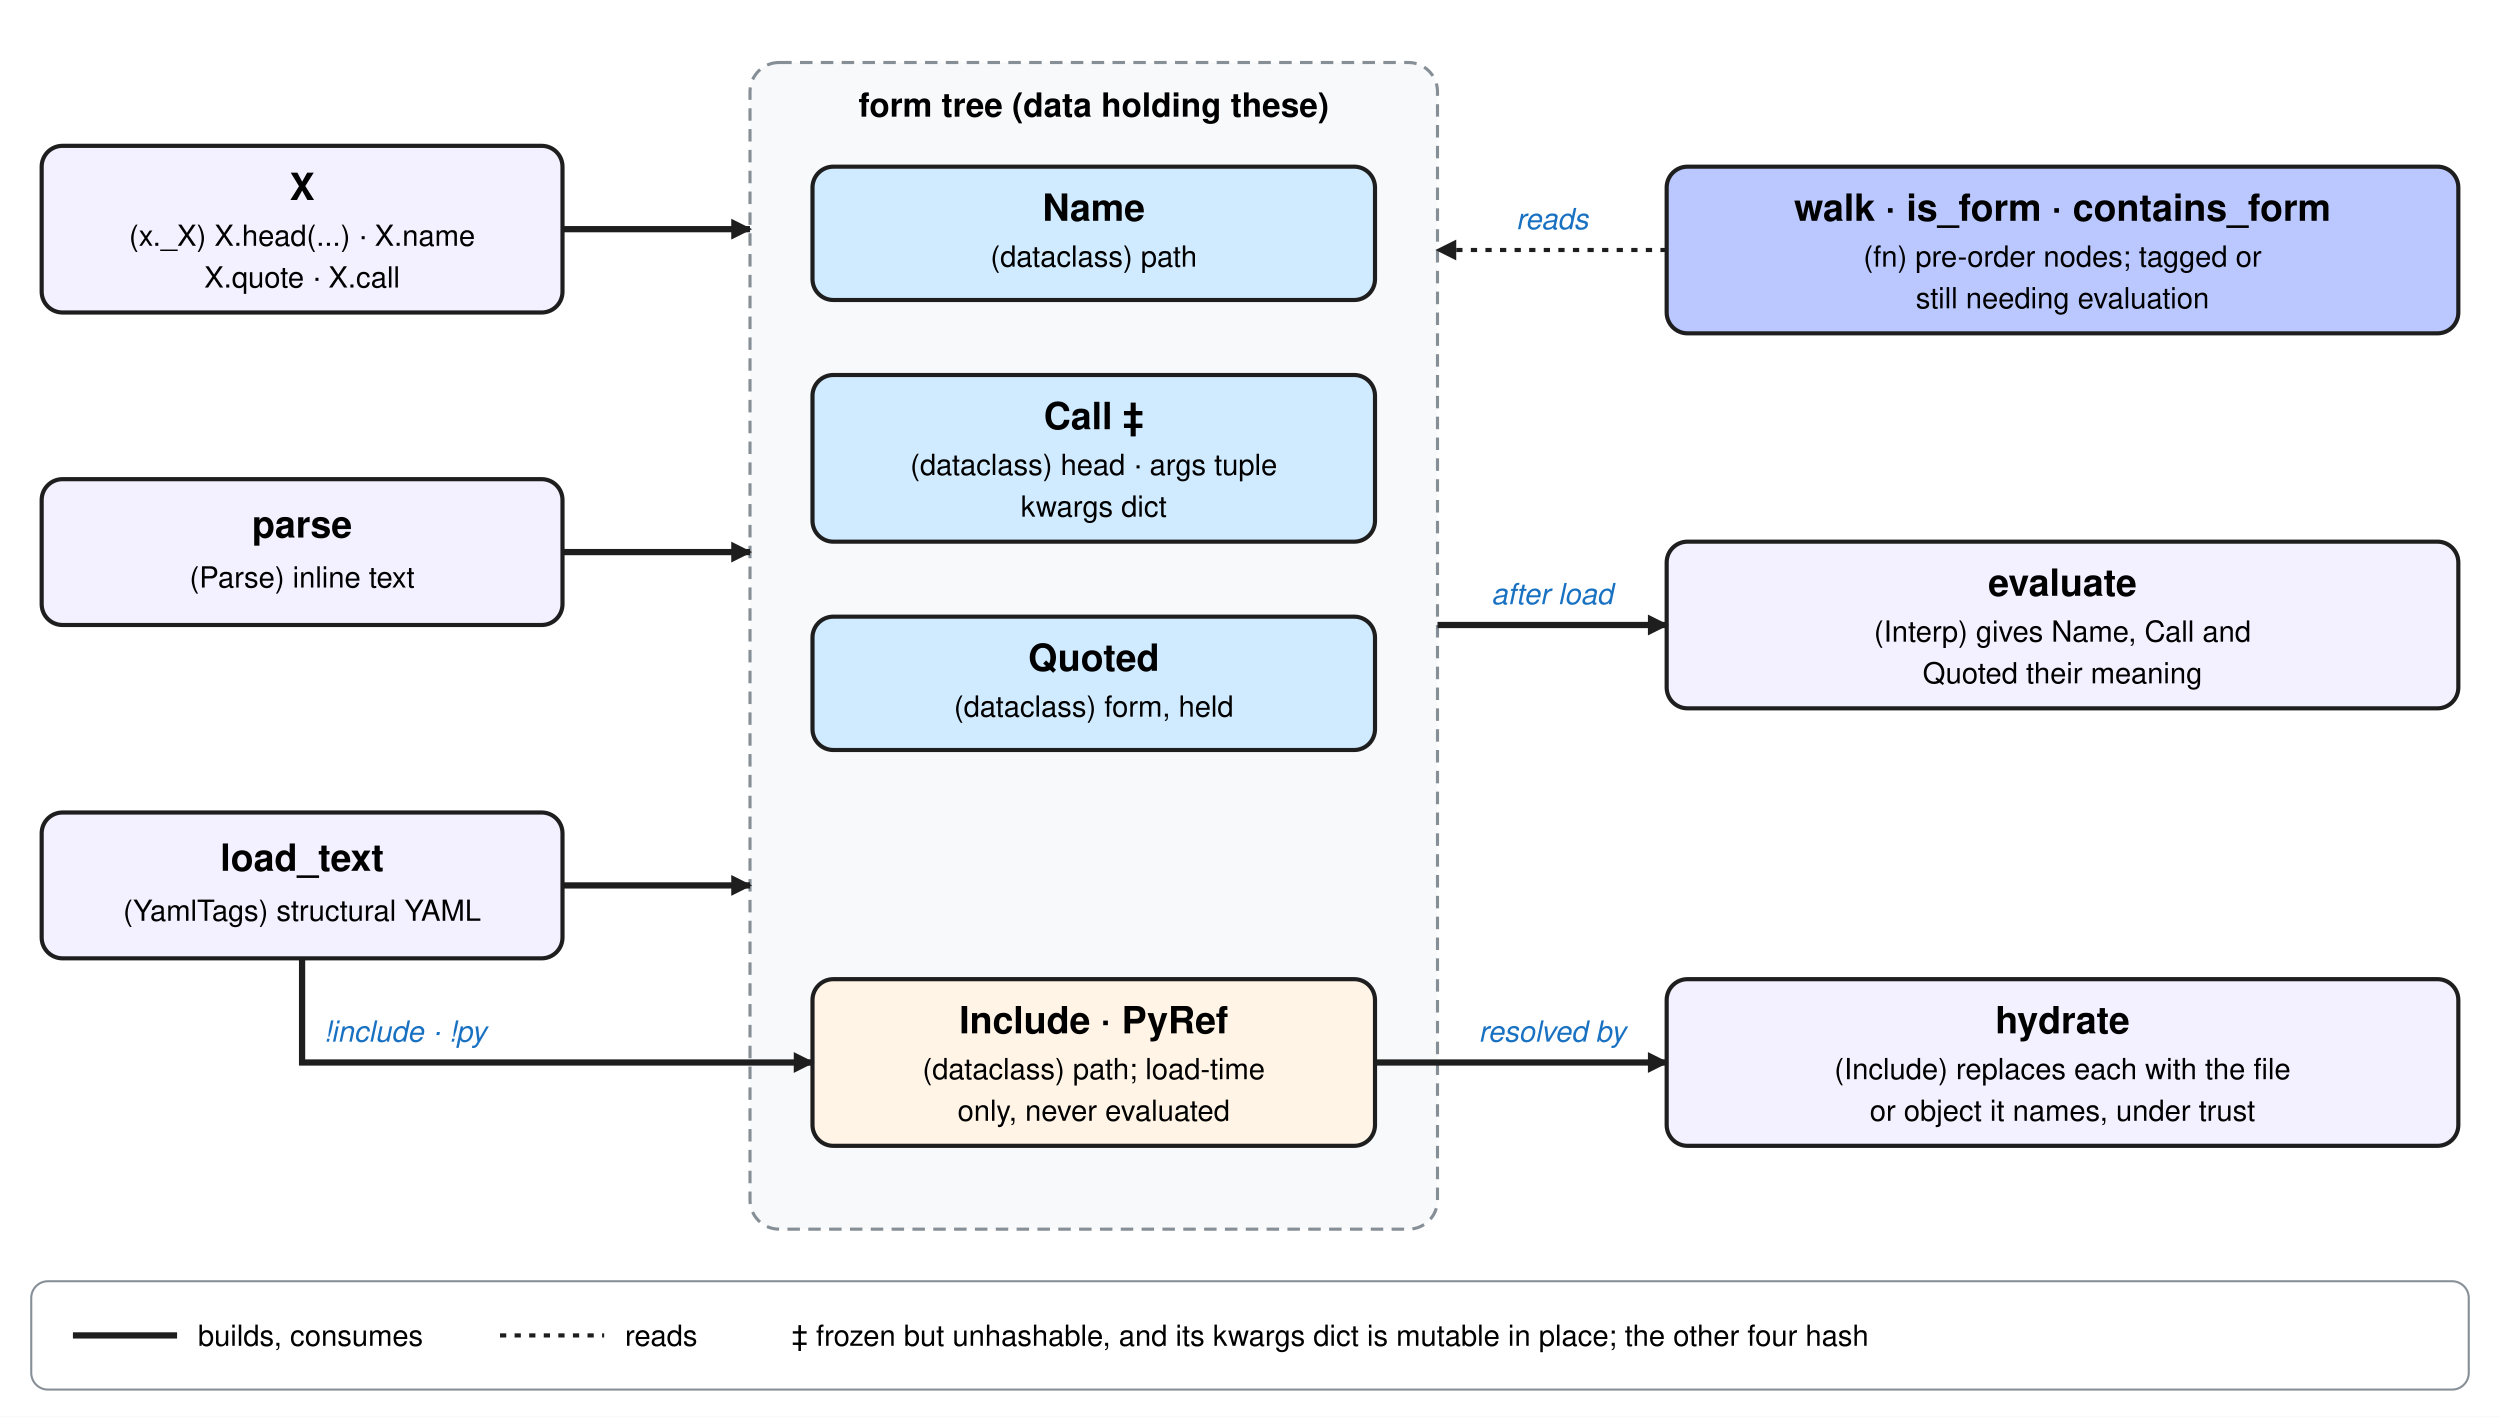
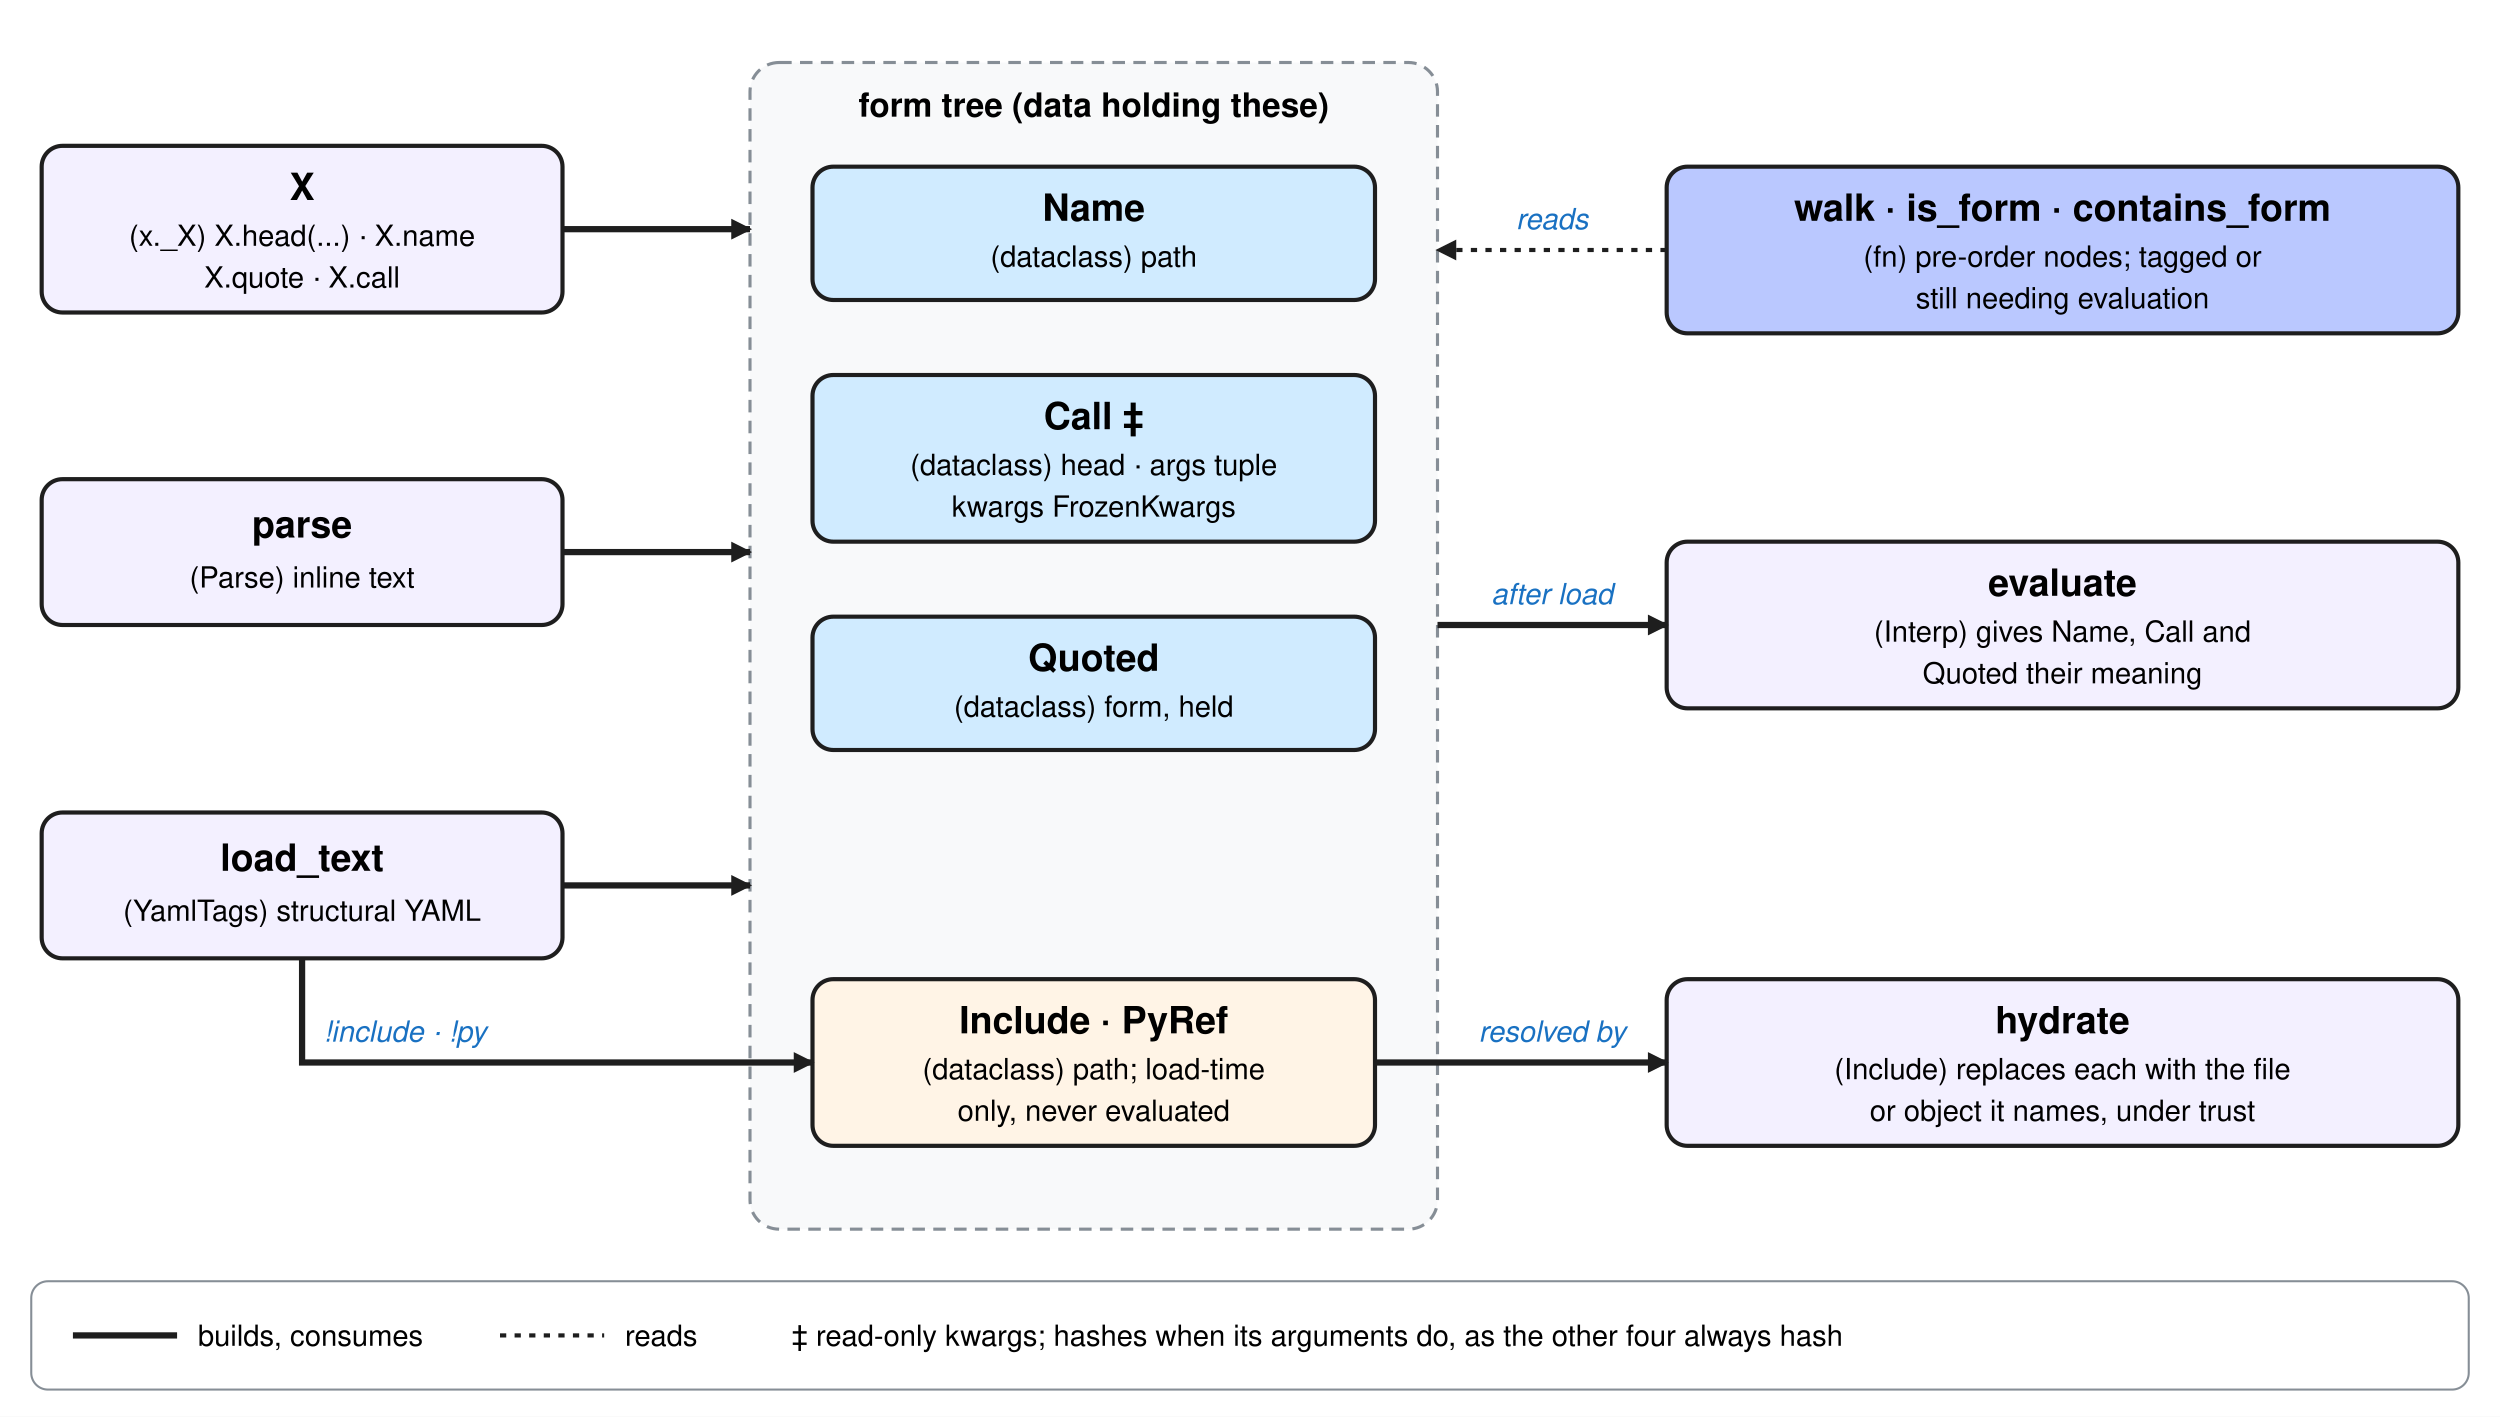
<svg xmlns="http://www.w3.org/2000/svg" width="2400" height="1360" viewBox="0 0 1200 680" font-family="Helvetica, Arial, sans-serif">
  <defs>
    <marker id="arrowhead" viewBox="0 0 10 10" refX="9" refY="5" markerUnits="userSpaceOnUse" markerWidth="10" markerHeight="10" orient="auto-start-reverse">
      <polygon id="arrowhead-shape" points="0,0 10,5 0,10" fill="#1e1e1e" />
    </marker>
  </defs>
  <rect id="bg" x="0" y="0" width="1200" height="680" fill="#ffffff" />
  <g id="n-x">
    <rect id="n-x-box" x="20" y="70" width="250" height="80" rx="10" fill="#f3f0ff" stroke="#1e1e1e" stroke-width="2" />
    <text id="n-x-name" x="145" y="96" font-size="18" font-weight="600" text-anchor="middle">X</text>
    <text id="n-x-kind" x="145" y="118" font-size="14" text-anchor="middle">(x._X) X.head(...) · X.name</text>
    <text id="n-x-kind2" x="145" y="138" font-size="14" text-anchor="middle">X.quote · X.call</text>
  </g>
  <g id="n-parse">
    <rect id="n-parse-box" x="20" y="230" width="250" height="70" rx="10" fill="#f3f0ff" stroke="#1e1e1e" stroke-width="2" />
    <text id="n-parse-name" x="145" y="258" font-size="18" font-weight="600" text-anchor="middle">parse</text>
    <text id="n-parse-kind" x="145" y="282" font-size="14" text-anchor="middle">(Parse) inline text</text>
  </g>
  <g id="n-load">
    <rect id="n-load-box" x="20" y="390" width="250" height="70" rx="10" fill="#f3f0ff" stroke="#1e1e1e" stroke-width="2" />
    <text id="n-load-name" x="145" y="418" font-size="18" font-weight="600" text-anchor="middle">load_text</text>
    <text id="n-load-kind" x="145" y="442" font-size="14" text-anchor="middle">(YamlTags) structural YAML</text>
  </g>
  <g id="n-tree">
    <rect id="n-tree-box" x="360" y="30" width="330" height="560" rx="14" fill="#f8f9fa" stroke="#868e96" stroke-width="1.5" stroke-dasharray="6 4" />
    <text id="n-tree-name" x="525" y="56" font-size="16" font-weight="600" text-anchor="middle">form tree (data holding these)</text>
  </g>
  <g id="n-name">
    <rect id="n-name-box" x="390" y="80" width="270" height="64" rx="10" fill="#d0ebff" stroke="#1e1e1e" stroke-width="2" />
    <text id="n-name-name" x="525" y="106" font-size="18" font-weight="600" text-anchor="middle">Name</text>
    <text id="n-name-kind" x="525" y="128" font-size="14" text-anchor="middle">(dataclass) path</text>
  </g>
  <g id="n-call">
    <rect id="n-call-box" x="390" y="180" width="270" height="80" rx="10" fill="#d0ebff" stroke="#1e1e1e" stroke-width="2" />
    <text id="n-call-name" x="525" y="206" font-size="18" font-weight="600" text-anchor="middle">Call ‡</text>
    <text id="n-call-kind" x="525" y="228" font-size="14" text-anchor="middle">(dataclass) head · args tuple</text>
-     <text id="n-call-kind2" x="525" y="248" font-size="14" text-anchor="middle">kwargs dict</text>
+     <text id="n-call-kind2" x="525" y="248" font-size="14" text-anchor="middle">kwargs FrozenKwargs</text>
  </g>
  <g id="n-quoted">
    <rect id="n-quoted-box" x="390" y="296" width="270" height="64" rx="10" fill="#d0ebff" stroke="#1e1e1e" stroke-width="2" />
    <text id="n-quoted-name" x="525" y="322" font-size="18" font-weight="600" text-anchor="middle">Quoted</text>
    <text id="n-quoted-kind" x="525" y="344" font-size="14" text-anchor="middle">(dataclass) form, held</text>
  </g>
  <g id="n-inc">
    <rect id="n-inc-box" x="390" y="470" width="270" height="80" rx="10" fill="#fff4e6" stroke="#1e1e1e" stroke-width="2" />
    <text id="n-inc-name" x="525" y="496" font-size="18" font-weight="600" text-anchor="middle">Include · PyRef</text>
    <text id="n-inc-kind" x="525" y="518" font-size="14" text-anchor="middle">(dataclass) path; load-time</text>
    <text id="n-inc-kind2" x="525" y="538" font-size="14" text-anchor="middle">only, never evaluated</text>
  </g>
  <line id="e-x-tree" x1="270" y1="110" x2="360" y2="110" stroke="#1e1e1e" stroke-width="3" marker-end="url(#arrowhead)" />
  <line id="e-parse-tree" x1="270" y1="265" x2="360" y2="265" stroke="#1e1e1e" stroke-width="3" marker-end="url(#arrowhead)" />
  <line id="e-load-tree" x1="270" y1="425" x2="360" y2="425" stroke="#1e1e1e" stroke-width="3" marker-end="url(#arrowhead)" />
  <polyline id="e-load-inc" points="145,460 145,510 390,510" fill="none" stroke="#1e1e1e" stroke-width="3" marker-end="url(#arrowhead)" />
  <text id="l-load-inc" x="155" y="500" font-size="14" fill="#1971c2" font-style="italic">!include · !py</text>
  <g id="n-walk">
    <rect id="n-walk-box" x="800" y="80" width="380" height="80" rx="10" fill="#bac8ff" stroke="#1e1e1e" stroke-width="2" />
    <text id="n-walk-name" x="990" y="106" font-size="18" font-weight="600" text-anchor="middle">walk · is_form · contains_form</text>
    <text id="n-walk-kind" x="990" y="128" font-size="14" text-anchor="middle">(fn) pre-order nodes; tagged or</text>
    <text id="n-walk-kind2" x="990" y="148" font-size="14" text-anchor="middle">still needing evaluation</text>
  </g>
  <line id="e-walk-tree" x1="800" y1="120" x2="690" y2="120" stroke="#1e1e1e" stroke-width="2" stroke-dasharray="3 4" marker-end="url(#arrowhead)" />
  <text id="l-walk-tree" x="745" y="110" font-size="14" fill="#1971c2" font-style="italic" text-anchor="middle">reads</text>
  <g id="n-eval">
    <rect id="n-eval-box" x="800" y="260" width="380" height="80" rx="10" fill="#f3f0ff" stroke="#1e1e1e" stroke-width="2" />
    <text id="n-eval-name" x="990" y="286" font-size="18" font-weight="600" text-anchor="middle">evaluate</text>
    <text id="n-eval-kind" x="990" y="308" font-size="14" text-anchor="middle">(Interp) gives Name, Call and</text>
    <text id="n-eval-kind2" x="990" y="328" font-size="14" text-anchor="middle">Quoted their meaning</text>
  </g>
  <line id="e-tree-eval" x1="690" y1="300" x2="800" y2="300" stroke="#1e1e1e" stroke-width="3" marker-end="url(#arrowhead)" />
  <text id="l-tree-eval" x="745" y="290" font-size="14" fill="#1971c2" font-style="italic" text-anchor="middle">after load</text>
  <g id="n-hyd">
    <rect id="n-hyd-box" x="800" y="470" width="380" height="80" rx="10" fill="#f3f0ff" stroke="#1e1e1e" stroke-width="2" />
    <text id="n-hyd-name" x="990" y="496" font-size="18" font-weight="600" text-anchor="middle">hydrate</text>
    <text id="n-hyd-kind" x="990" y="518" font-size="14" text-anchor="middle">(Include) replaces each with the file</text>
    <text id="n-hyd-kind2" x="990" y="538" font-size="14" text-anchor="middle">or object it names, under trust</text>
  </g>
  <line id="e-inc-hyd" x1="660" y1="510" x2="800" y2="510" stroke="#1e1e1e" stroke-width="3" marker-end="url(#arrowhead)" />
  <text id="l-inc-hyd" x="745" y="500" font-size="14" fill="#1971c2" font-style="italic" text-anchor="middle">resolved by</text>
  <g id="legend">
    <rect id="legend-box" x="15" y="615" width="1170" height="52" rx="8" fill="#ffffff" stroke="#868e96" stroke-width="1" />
    <line id="legend-solid" x1="35" y1="641" x2="85" y2="641" stroke="#1e1e1e" stroke-width="3" />
    <text id="legend-solid-text" x="95" y="646" font-size="14">builds, consumes</text>
    <line id="legend-dotted" x1="240" y1="641" x2="290" y2="641" stroke="#1e1e1e" stroke-width="2" stroke-dasharray="3 4" />
    <text id="legend-dotted-text" x="300" y="646" font-size="14">reads</text>
-     <text id="legend-dagger" x="380" y="646" font-size="14">‡ frozen but unhashable, and its kwargs dict is mutable in place; the other four hash</text>
+     <text id="legend-dagger" x="380" y="646" font-size="14">‡ read-only kwargs; hashes when its arguments do, as the other four always hash</text>
  </g>
</svg>
